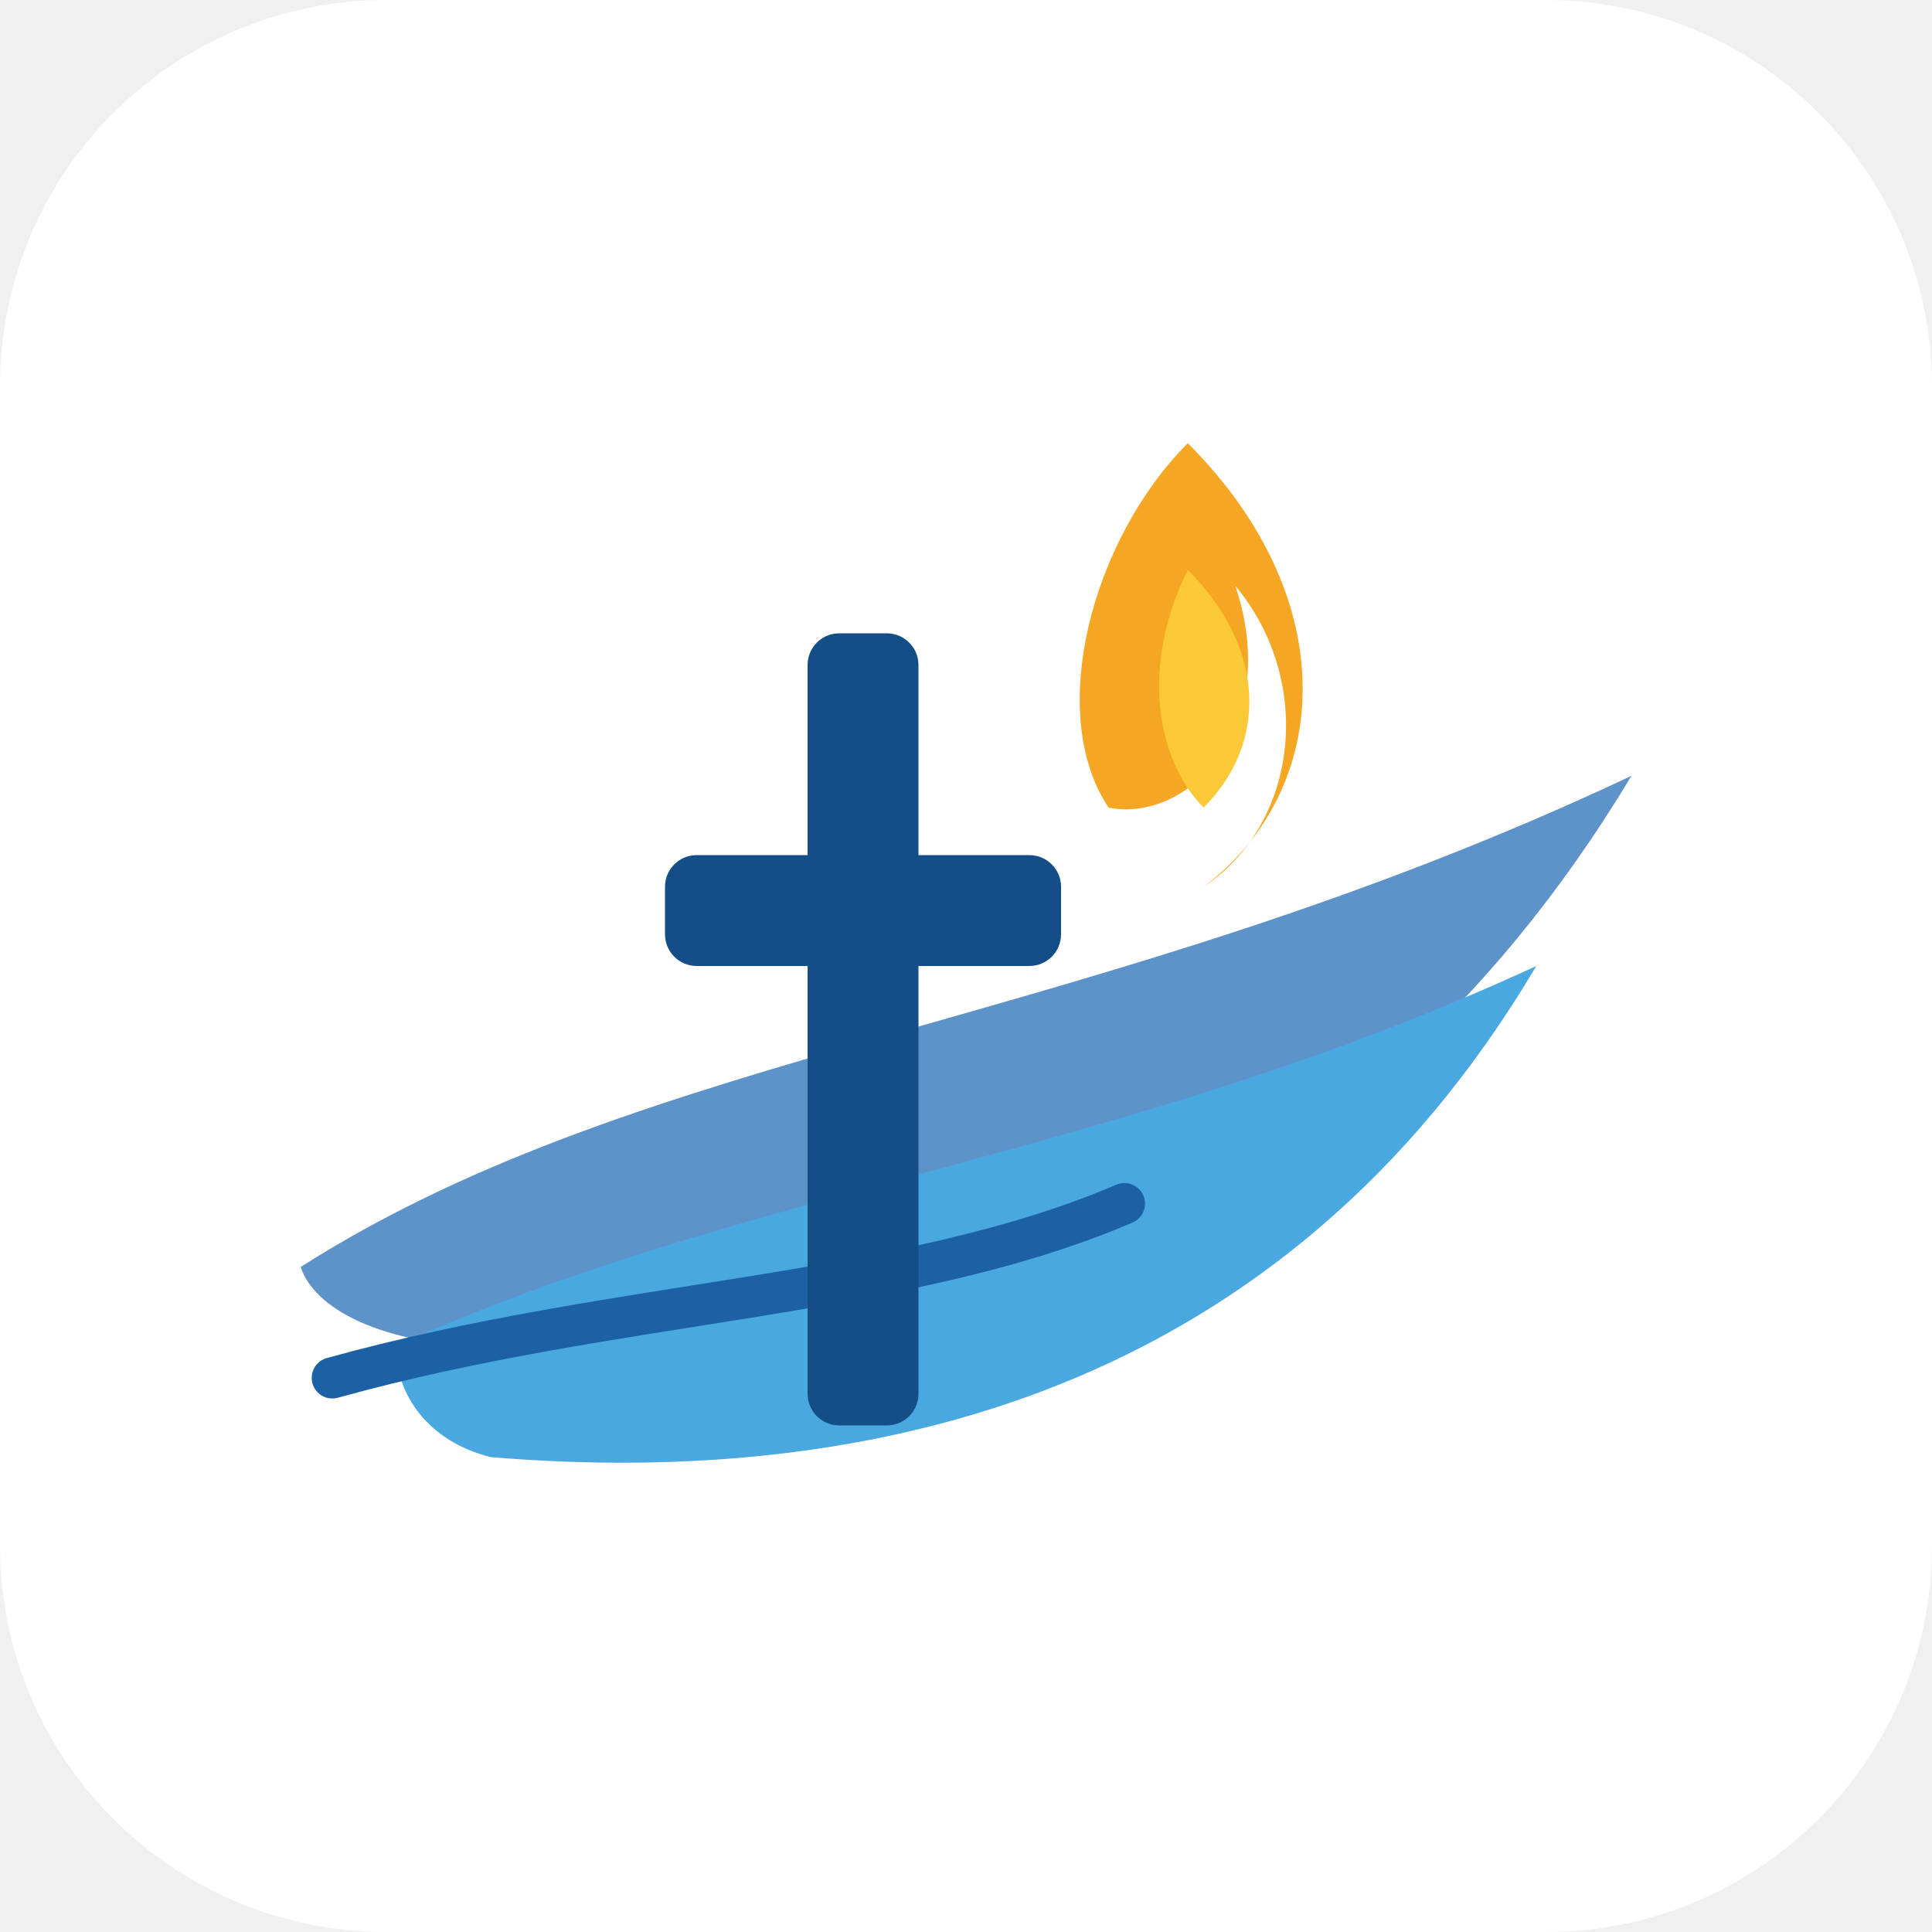
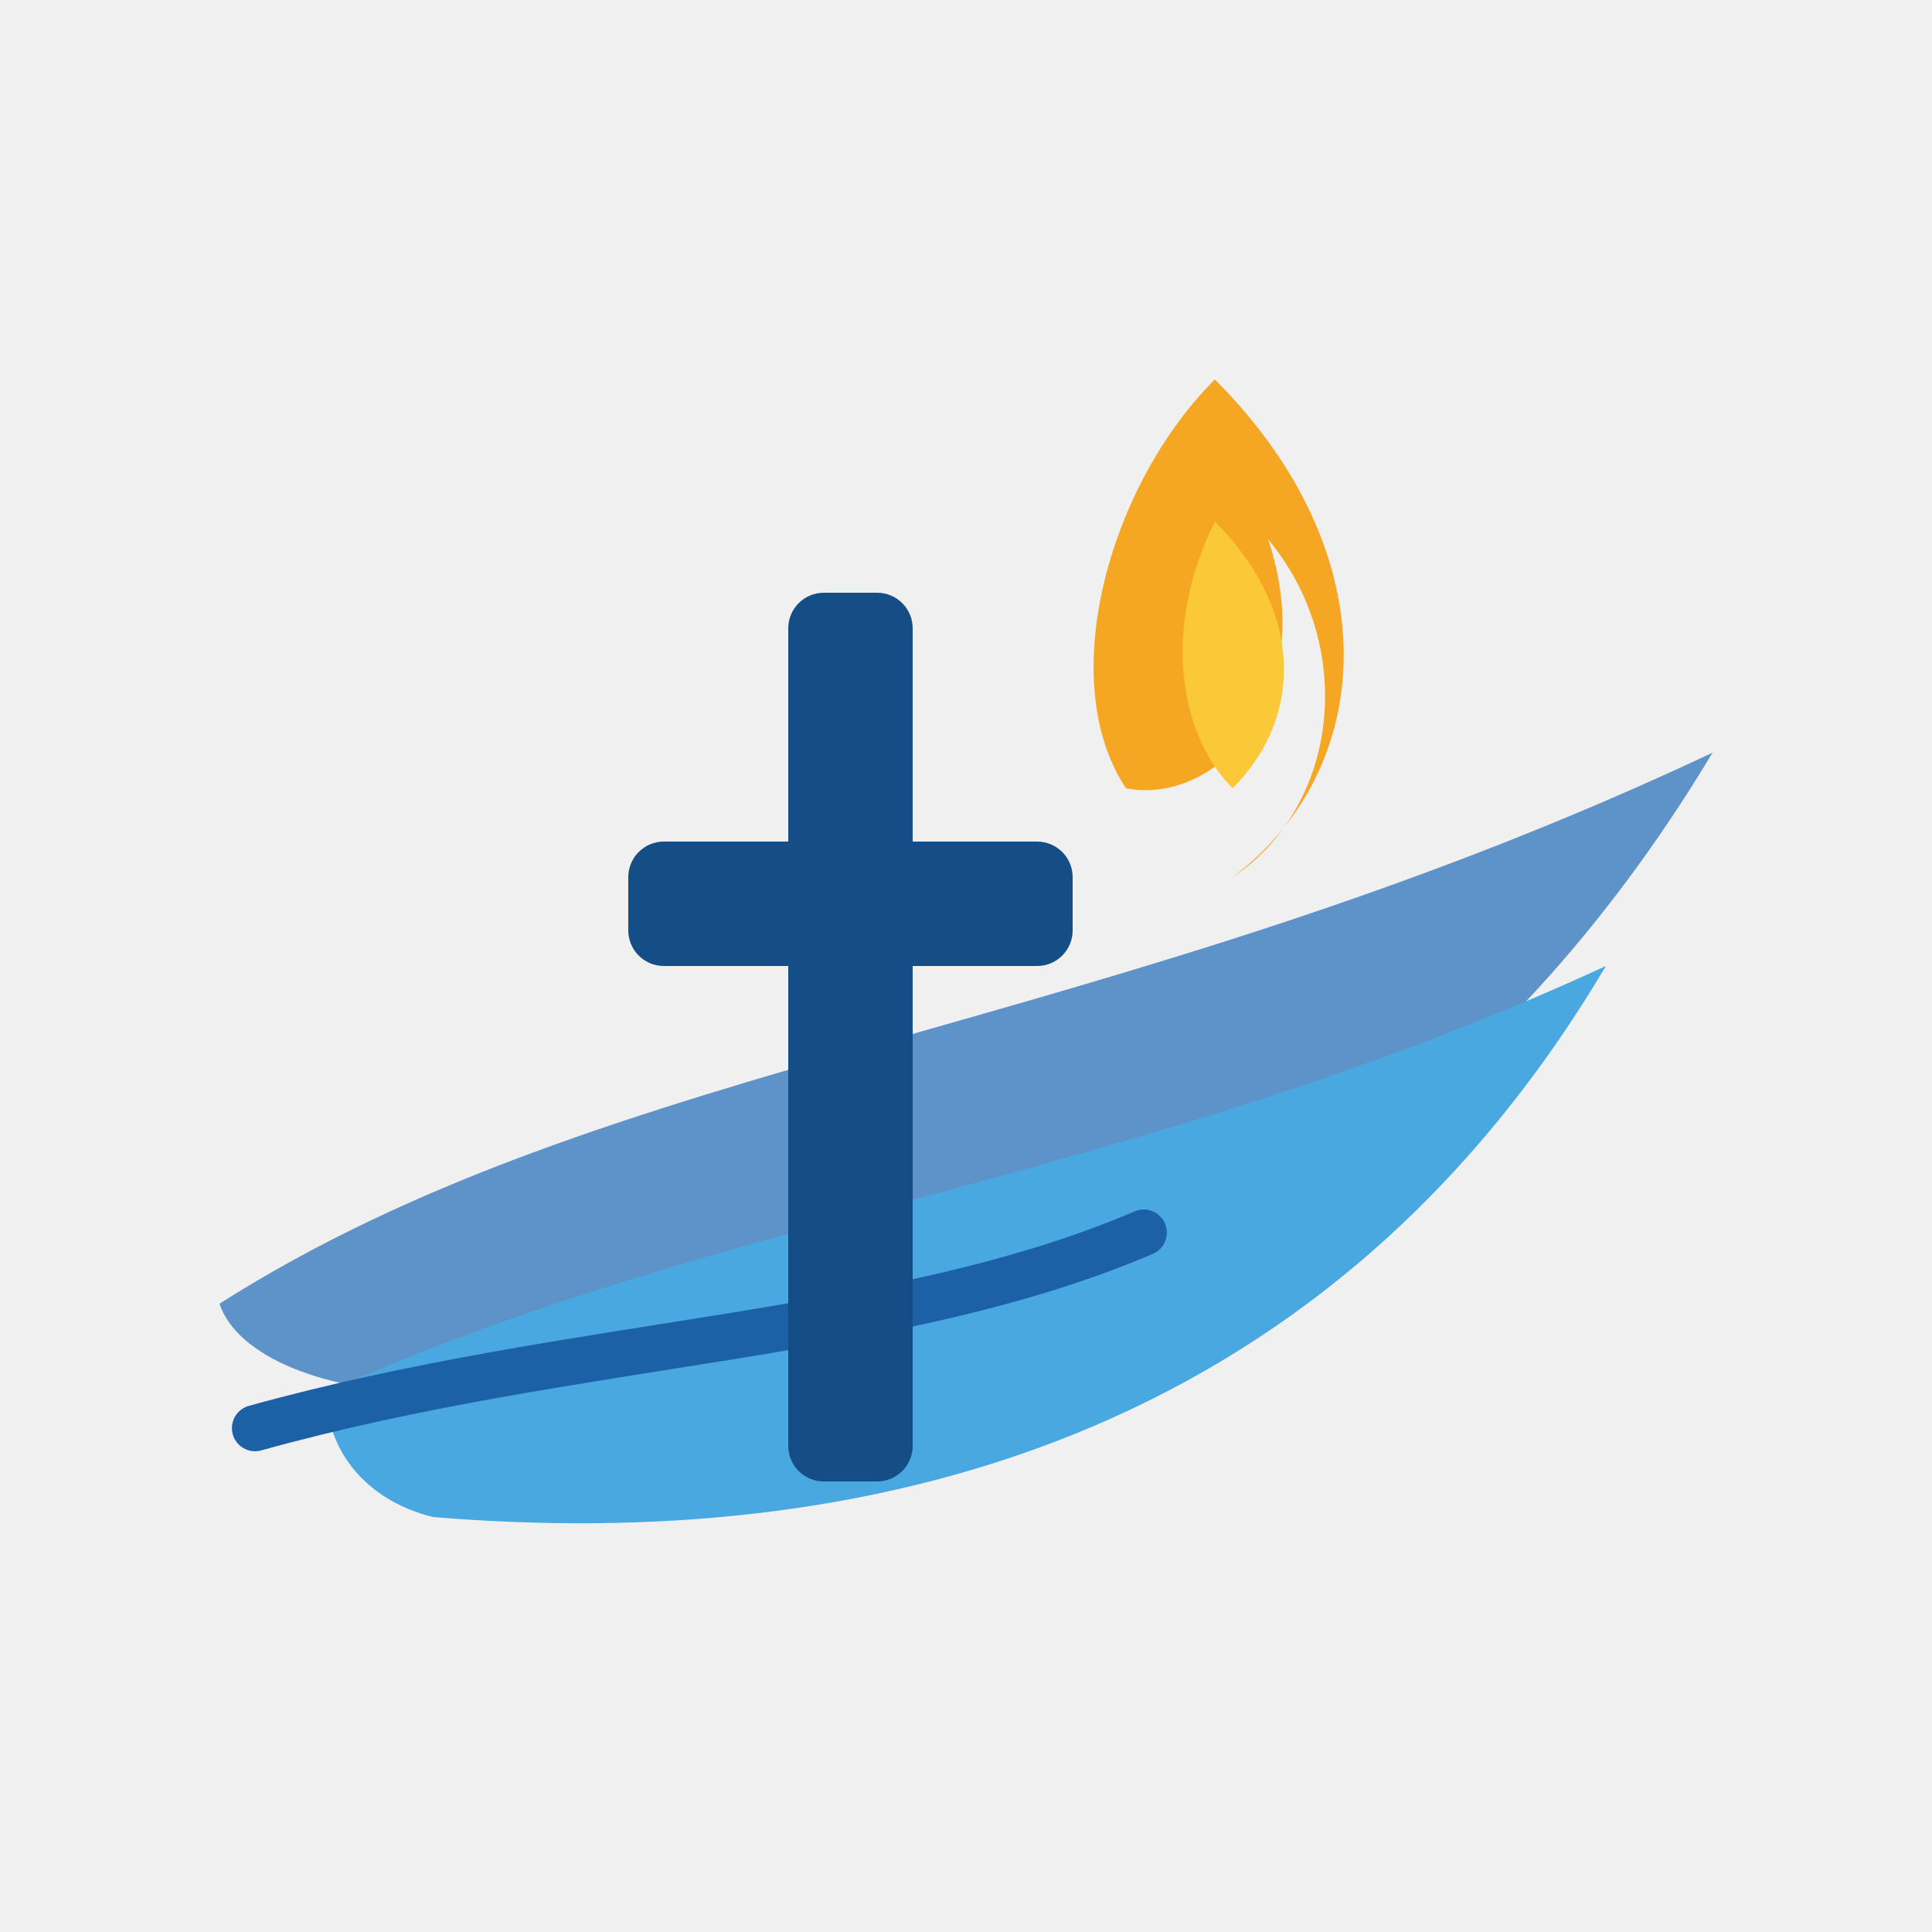
<svg xmlns="http://www.w3.org/2000/svg" viewBox="0 0 100 100" width="512" height="512">
-   <rect width="100" height="100" rx="20" fill="#ffffff" />
-   <g transform="translate(50 50) scale(0.82) translate(-50 -45)">
+   <g transform="translate(50 50) scale(0.92) translate(-50 -45)">
    <path d="M8 64 C 30 50, 58 49, 92 33 C 74 63, 46 71, 20 69 C 14 69, 9 67, 8 64 Z" fill="#5E93C9" />
    <path d="M14 69 C 36 59, 60 57, 86 45 C 70 72, 44 78, 20 76 C 16 75, 14 72, 14 69 Z" fill="#4AA8E0" />
    <path d="M10 71 C 28 66, 46 66, 60 60" stroke="#1C61A6" stroke-width="2.6" stroke-linecap="round" fill="none" />
    <rect x="40" y="24" width="7" height="50" rx="2" fill="#154E86" />
    <rect x="31" y="38" width="25" height="7" rx="2" fill="#154E86" />
    <path d="M64 12 C 74 22, 73 34, 65 40 C 71 36, 72 27, 67 21 C 70 30, 64 36, 59 35 C 55 29, 58 18, 64 12 Z" fill="#F5A623" />
    <path d="M64 20 C 69 25, 69 31, 65 35 C 62 32, 61 26, 64 20 Z" fill="#FBC838" />
  </g>
</svg>
